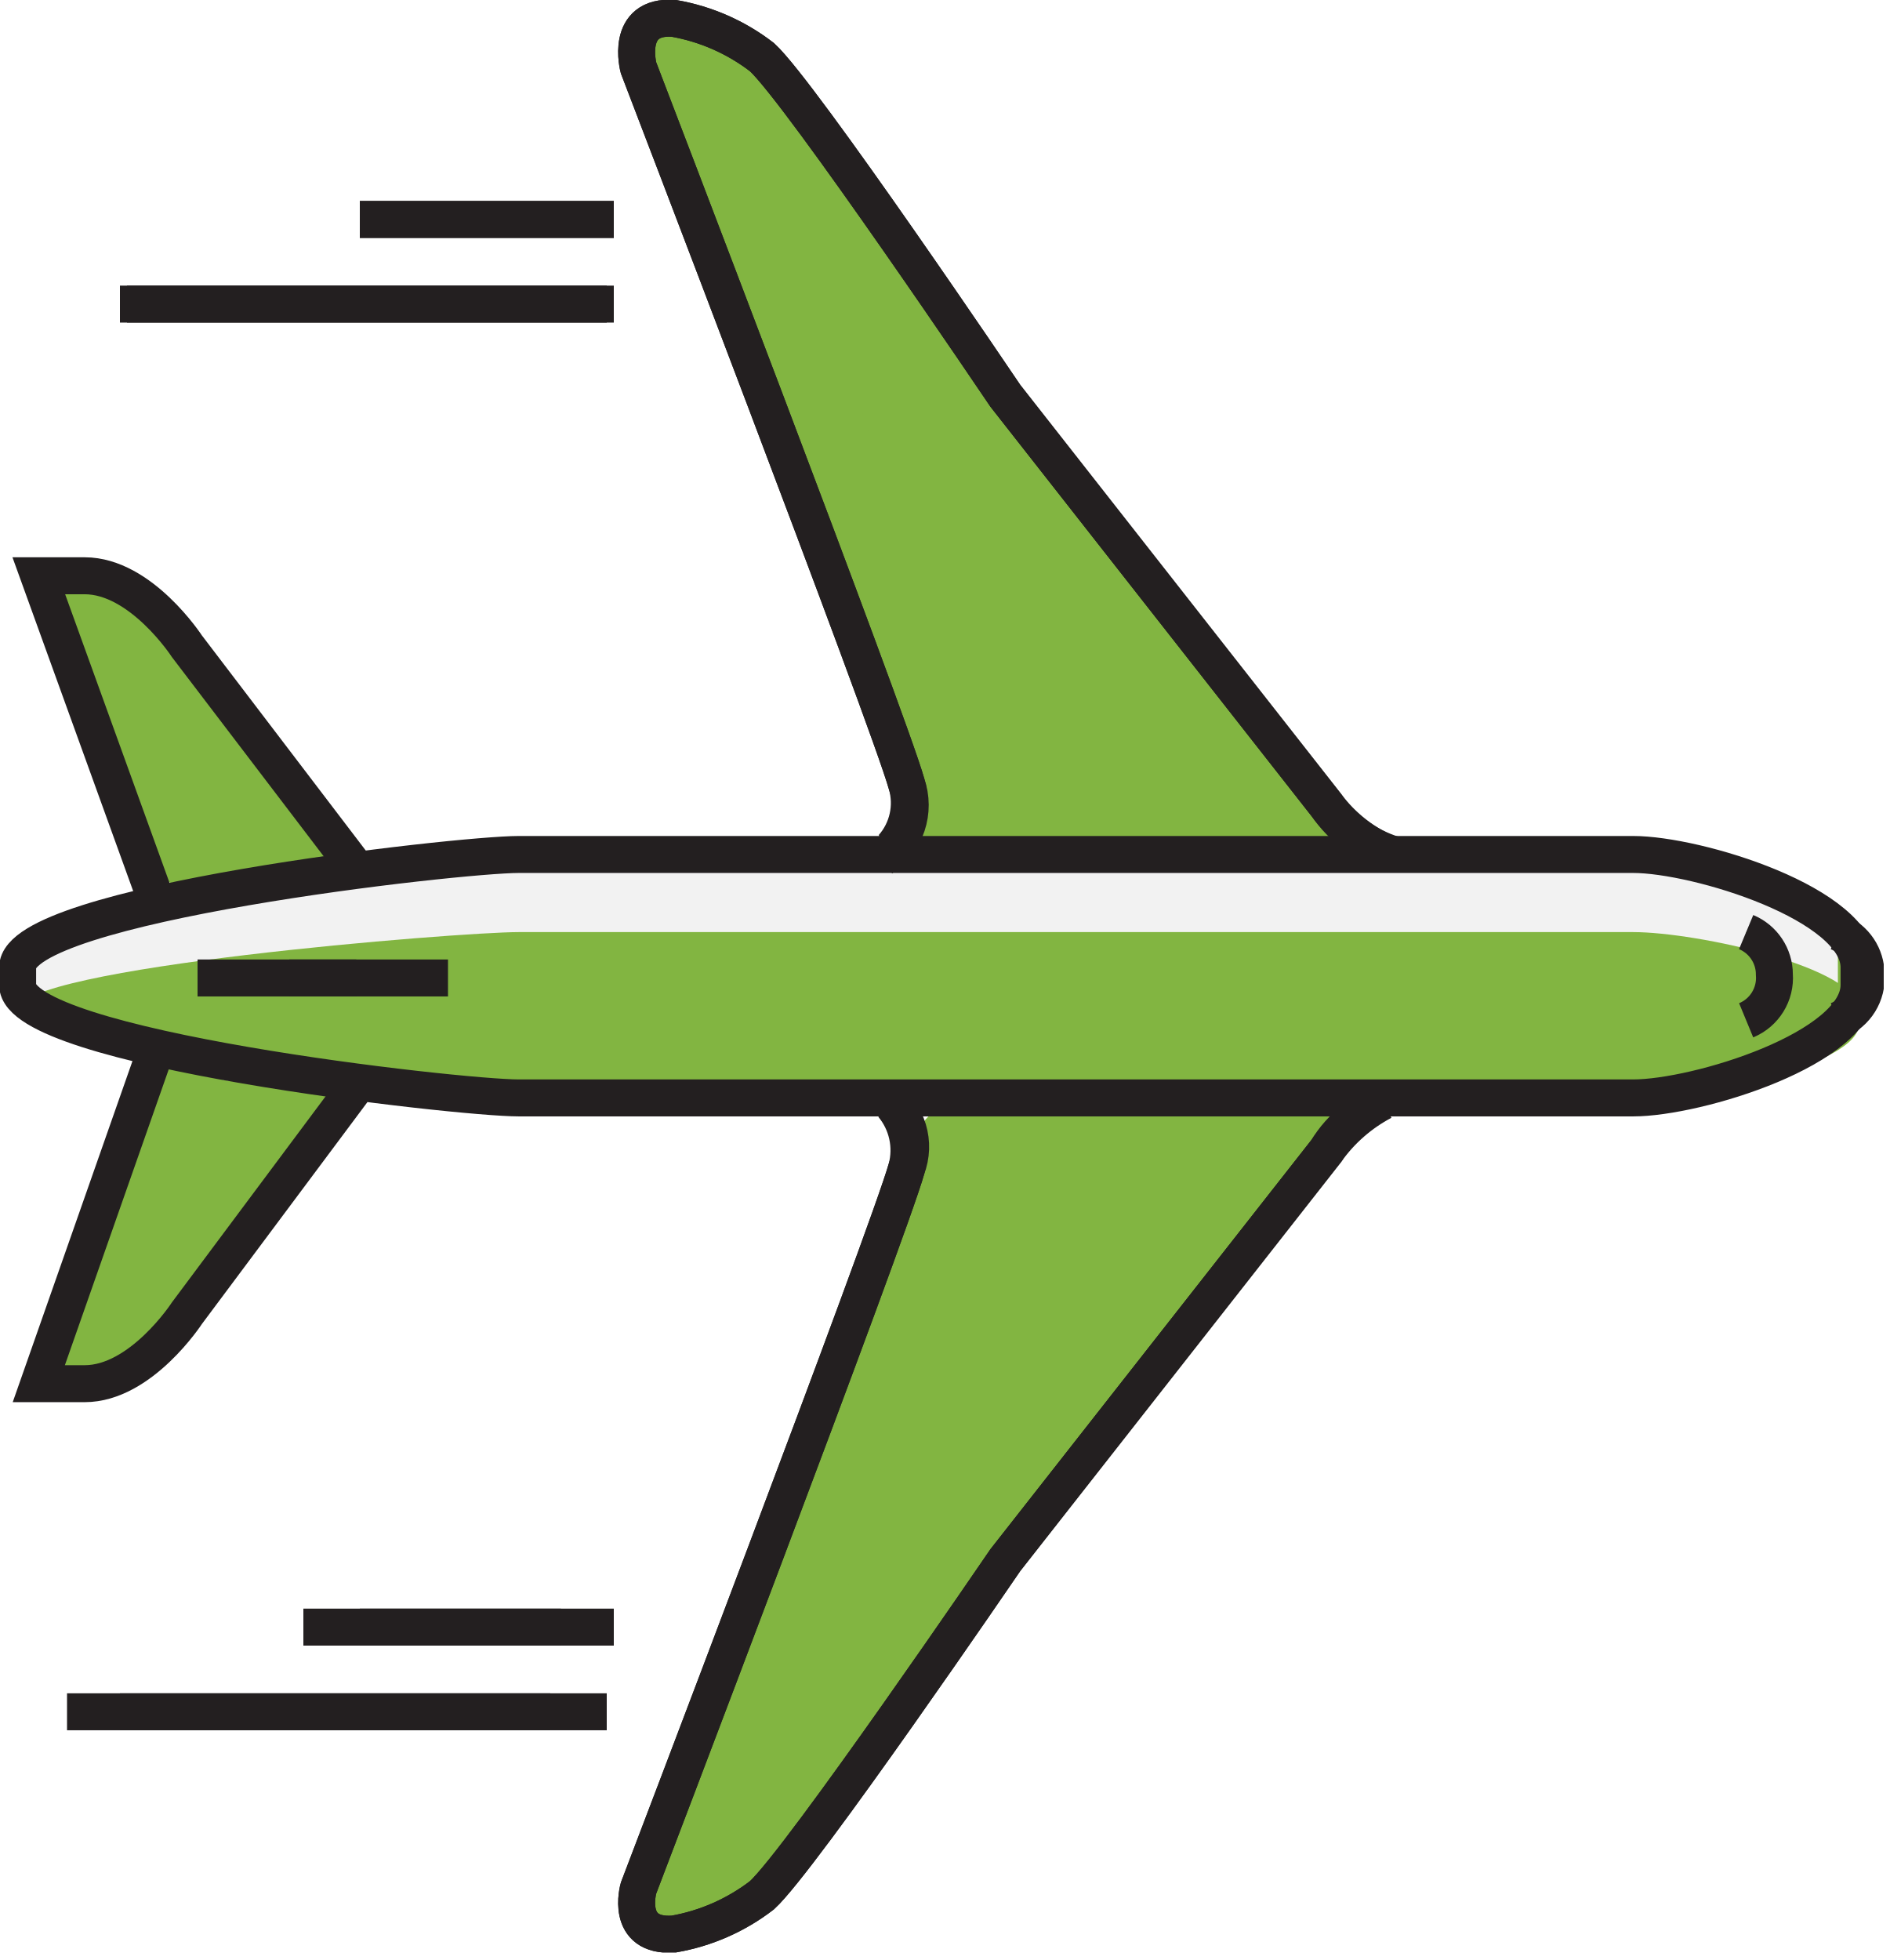
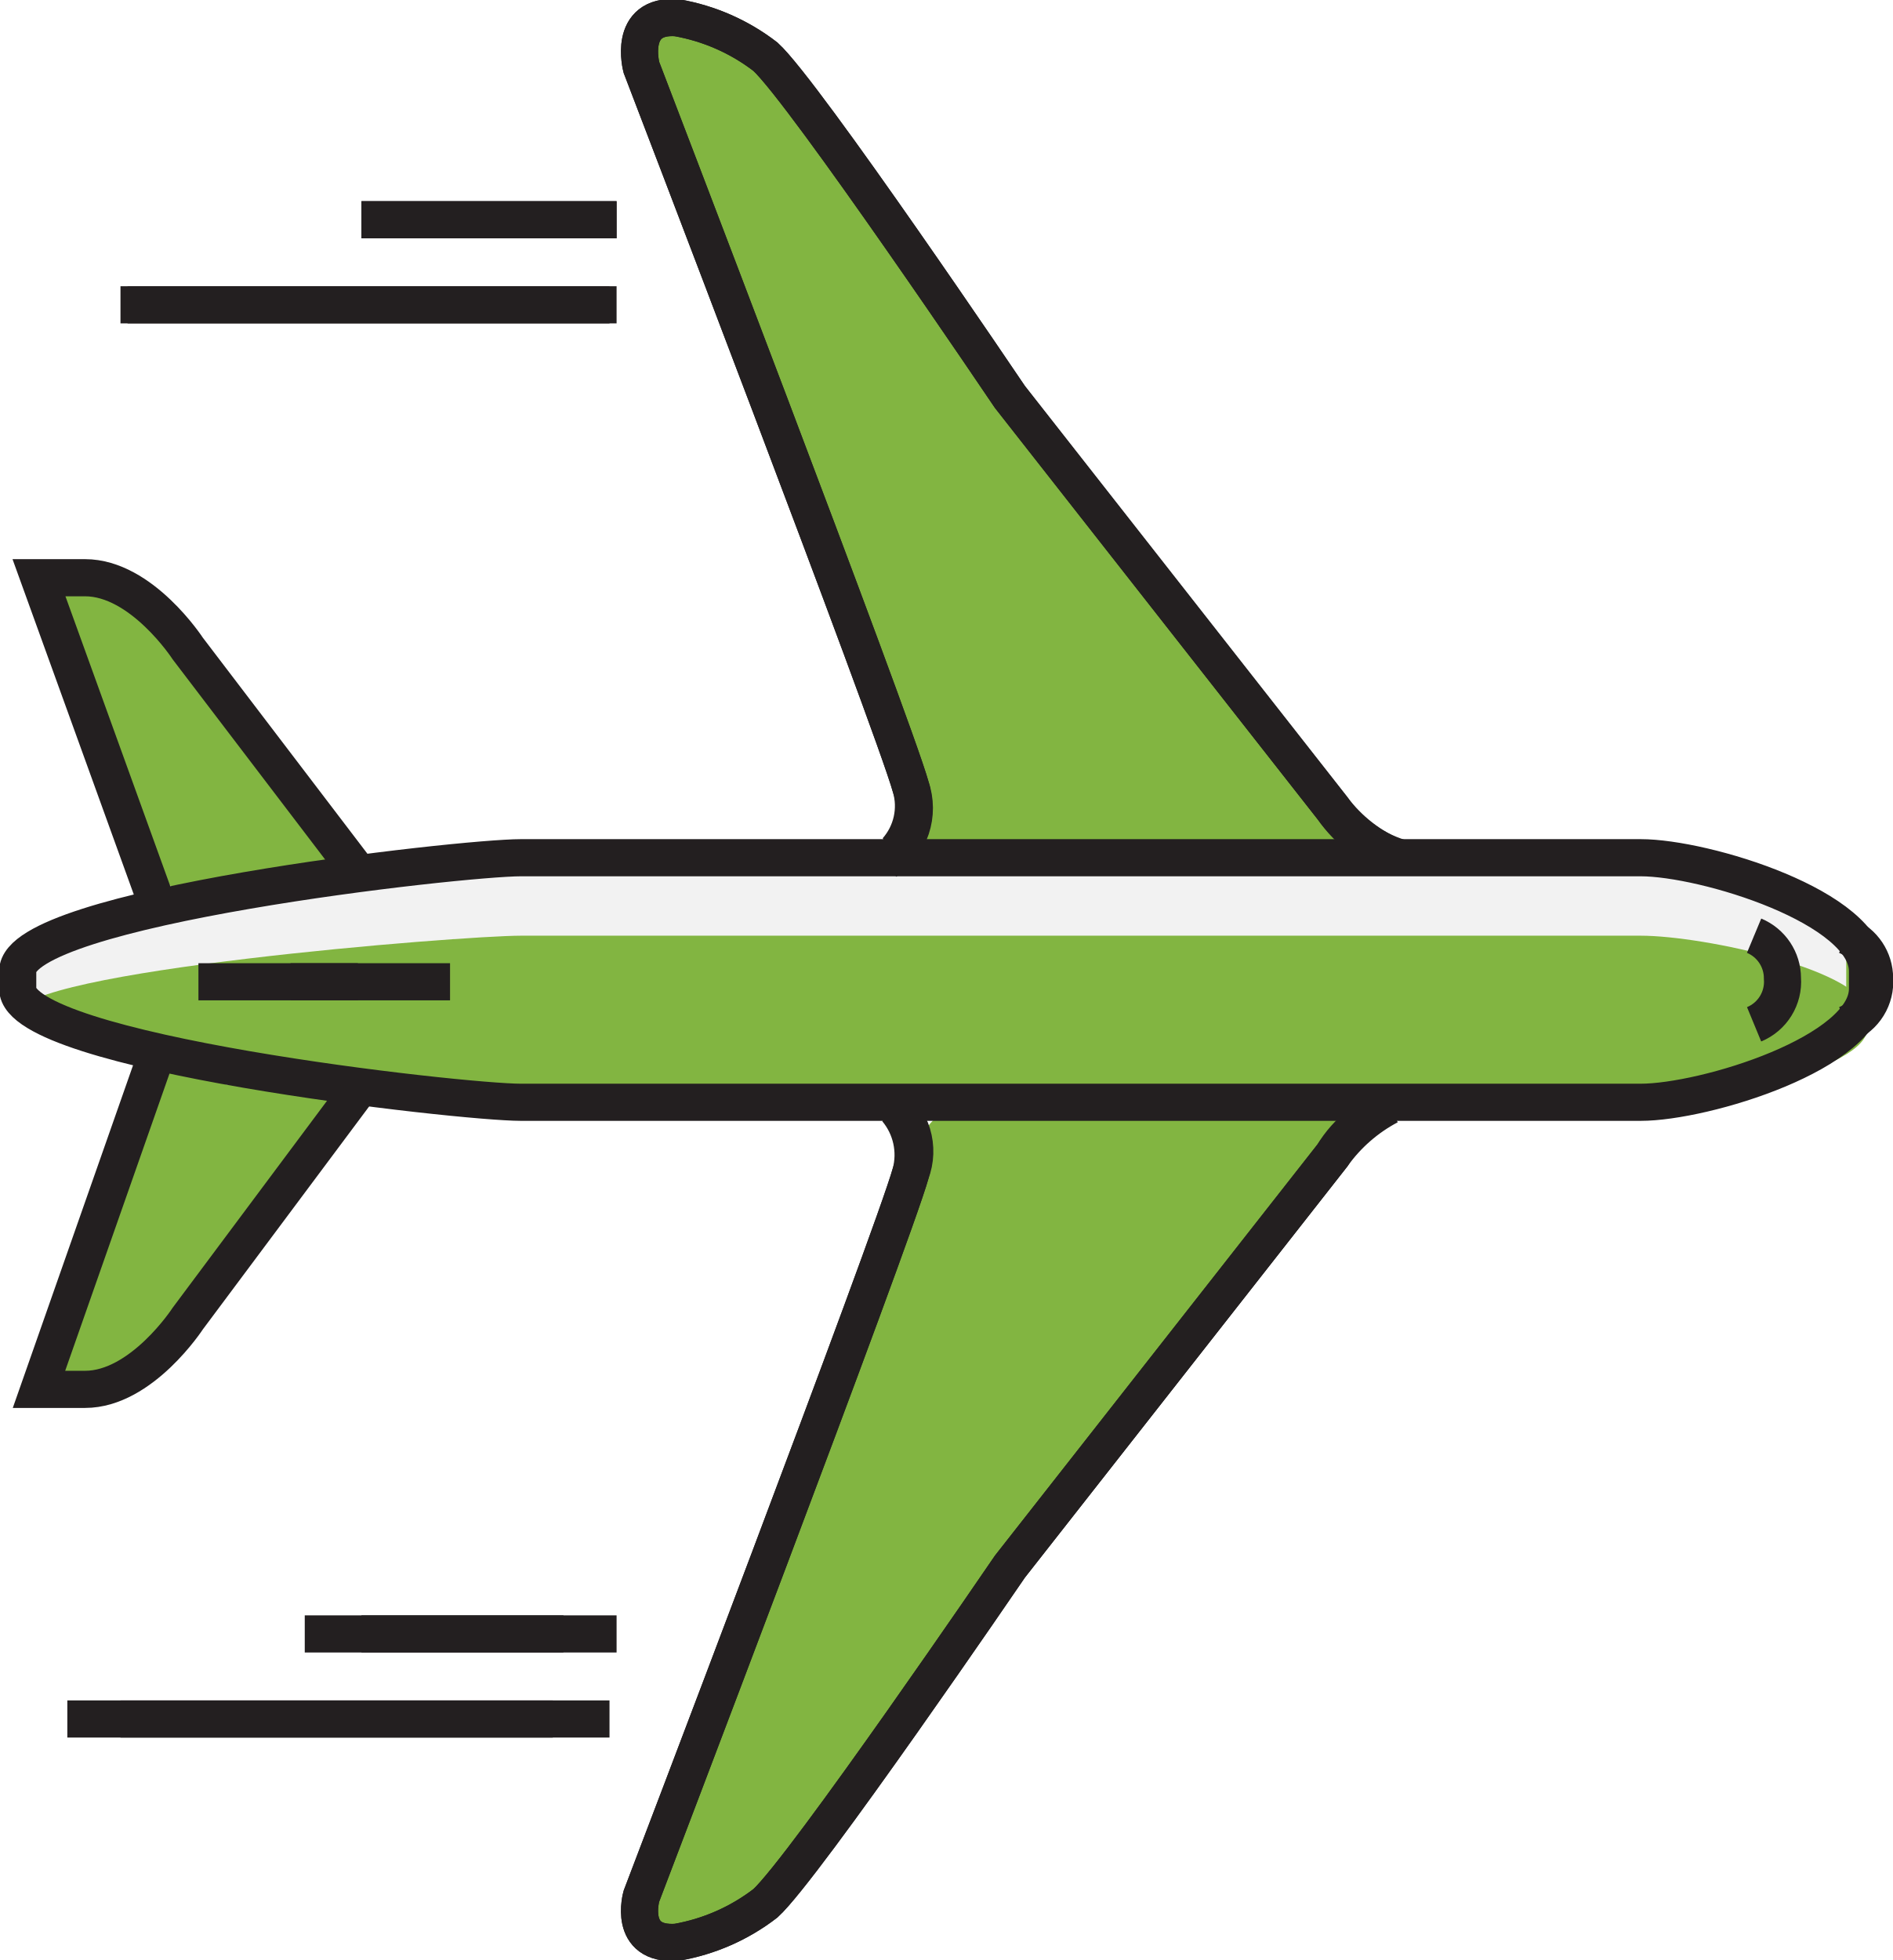
- <svg xmlns="http://www.w3.org/2000/svg" xmlns:xlink="http://www.w3.org/1999/xlink" viewBox="0 0 48.2 50">
-   <defs>
-     <symbol id="basic_icon_green" data-name="basic icon green" viewBox="0 0 53.4 55.3">
+ <svg xmlns="http://www.w3.org/2000/svg" viewBox="0 0 53.4 55.3">
+   <g id="Ebene_2" data-name="Ebene 2">
+     <g id="Leistungen">
      <path d="M51.4,26.2c-.7-.2-1-.9-1.6-1.2s-3.5-.5-5.1-.6c-5.3-.4-10.6-.2-15.9-.1-9.1.1-18,.2-27,1.9-1.9.3-1.1,3.2.8,2.9,8.7-1.7,17.4-1.7,26.2-1.8s14.9-.8,21.8,1.8C52.4,29.8,53.2,26.9,51.4,26.2Z" style="fill:#f2f2f2" />
      <path d="M28.5,22.3a104.6,104.6,0,0,0-4.1-11.9C22.8,6.9,23.1,4,20.5.9c-1.3-1.4-3.4.7-2.1,2.2S20.5,9,21.8,12a85.4,85.4,0,0,1,3.8,11.1C26.2,24.9,29.1,24.1,28.5,22.3Z" style="fill:#82b541" />
      <path d="M28.9,32.6c.1-1.9-2.9-1.9-3,0s-1.3,4-1.8,5.6-1.9,4.6-2.6,7l-.3.2A4.2,4.2,0,0,0,20,48v.2h0a1.6,1.6,0,0,0-.1,1.5A24.3,24.3,0,0,1,18,52.7c-.9,1.3.9,2.7,2.1,2.1l1.7-1a1.4,1.4,0,0,0,.5-2.1,24.9,24.9,0,0,0,3.6-9.8C27.2,38.8,28.7,35.8,28.9,32.6Z" style="fill:#82b541" />
      <path d="M8.8,22.7c-1.4-.4-1.8-2.1-2.5-3.1a1.2,1.2,0,0,0-.7-.5v-.6c-.3-.8-1.2-1.3-1.8-1.8H3.5A1,1,0,0,0,2.2,16a1.1,1.1,0,0,0-.8,1.4l.9,2.5a1.2,1.2,0,0,0,.7.7v.2c0,.4.3.7.4,1.1a1.2,1.2,0,0,0,.6,1,1.2,1.2,0,0,0,.1,1.5c1.2,1.5,2.8.4,4.4.5S10,23,8.8,22.7Z" style="fill:#82b541" />
      <path d="M8.3,30.2a1.5,1.5,0,0,0-.9.2h0l-.7.2a.8.8,0,0,1-.7-.2,1.1,1.1,0,0,0-1.6,0,1.1,1.1,0,0,0-.2,1.4,1.1,1.1,0,0,0-.4.9.8.8,0,0,0-.2.4,23.9,23.9,0,0,1-2,4.3,1.1,1.1,0,0,0,1.6,1.5,13.7,13.7,0,0,0,2.6-2.8c.5-.5.6-1.2,1-1.6s1-.7,1.3-1.3a1.3,1.3,0,0,0,.1-.6h.2C9.6,32.2,9.6,30.2,8.3,30.2Z" style="fill:#82b541" />
      <path d="M14.7,31.1,7,30.5a16.5,16.5,0,0,1-4.3-.9l-2.2-1c0-1.2,12.5-2.2,14.2-2.2H46.3c1.8,0,6.4,1,6.4,2.2V29c0,1.2-4.6,2.1-6.4,2.1Z" style="fill:#82b541" />
      <line x1="5.6" y1="27.7" x2="10.1" y2="27.7" style="fill:#82b541;stroke:#231f20;stroke-miterlimit:10;stroke-width:1.048px" />
      <line x1="1.9" y1="48.5" x2="15.6" y2="48.5" style="fill:#82b541;stroke:#231f20;stroke-miterlimit:10;stroke-width:1.048px" />
      <line x1="8.6" y1="46.1" x2="15.9" y2="46.1" style="fill:#82b541;stroke:#231f20;stroke-miterlimit:10;stroke-width:1.048px" />
      <line x1="8.2" y1="27.7" x2="12.7" y2="27.7" style="fill:#82b541;stroke:#231f20;stroke-miterlimit:10;stroke-width:1.048px" />
      <line x1="3.6" y1="8.6" x2="17.4" y2="8.6" style="fill:#82b541;stroke:#231f20;stroke-miterlimit:10;stroke-width:1.048px" />
      <path d="M52.1,26.4a1.3,1.3,0,0,1,.8,1.2,1.3,1.3,0,0,1-.8,1.3" style="fill:#82b541;stroke:#231f20;stroke-miterlimit:10;stroke-width:1.048px" />
      <line x1="3.4" y1="8.6" x2="17.2" y2="8.6" style="fill:#82b541;stroke:#231f20;stroke-miterlimit:10;stroke-width:1.048px" />
      <line x1="10.2" y1="6.2" x2="17.4" y2="6.2" style="fill:#82b541;stroke:#231f20;stroke-miterlimit:10;stroke-width:1.048px" />
      <path d="M49.5,26.4a1.3,1.3,0,0,1,.8,1.2,1.3,1.3,0,0,1-.8,1.3" style="fill:#82b541;stroke:#231f20;stroke-miterlimit:10;stroke-width:1.048px" />
      <line x1="3.4" y1="48.5" x2="17.2" y2="48.5" style="fill:#82b541;stroke:#231f20;stroke-miterlimit:10;stroke-width:1.048px" />
      <line x1="10.2" y1="46.1" x2="17.4" y2="46.1" style="fill:#82b541;stroke:#231f20;stroke-miterlimit:10;stroke-width:1.048px" />
      <line x1="10.2" y1="6.2" x2="17.4" y2="6.2" style="fill:#82b541;stroke:#231f20;stroke-miterlimit:10;stroke-width:1.048px" />
      <path d="M39.4,24.2a4.6,4.6,0,0,1-1.6-1.4L21.3,1.9s6,18.5,6.4,20.3a1.8,1.8,0,0,1-.6,2.1" style="fill:#82b541" />
      <path d="M27.4,31.3a2,2,0,0,1,.3,1.8c-.4,1.8-6.4,20.4-6.4,20.4L37.8,32.6a4.8,4.8,0,0,1,1.5-1.4" style="fill:#82b541" />
      <path d="M14.7,31.1C13,31.1.5,29.7.5,27.9v-.5c0-1.8,12.5-3.2,14.2-3.2H46.3c1.8,0,6.4,1.4,6.4,3.2v.5c0,1.8-4.6,3.2-6.4,3.2Z" style="fill:none;stroke:#231f20;stroke-miterlimit:10;stroke-width:1.048px" />
      <path d="M39.5,24.2a3.6,3.6,0,0,1-1.9-1.4L28.5,11.2s-5.8-8.6-6.9-9.6A5.7,5.7,0,0,0,19.1.5c-1.4-.1-1,1.4-1,1.4s7.1,18.5,7.6,20.3a1.9,1.9,0,0,1-.4,1.8" style="fill:none;stroke:#231f20;stroke-miterlimit:10;stroke-width:1.048px" />
      <path d="M25.1,31.1a1.7,1.7,0,0,1,.6,2c-.5,1.8-7.6,20.4-7.6,20.4s-.4,1.4,1,1.3a5.7,5.7,0,0,0,2.5-1.1c1.1-1,6.9-9.5,6.9-9.5l9.1-11.6a3.2,3.2,0,0,1,.8-.9" style="fill:none;stroke:#231f20;stroke-miterlimit:10;stroke-width:1.048px" />
      <path d="M10.1,24.6,5.3,18.3s-1.3-2-2.9-2H1.1l3.4,9.4" style="fill:none;stroke:#231f20;stroke-miterlimit:10;stroke-width:1.048px" />
      <path d="M4.4,29.8,1.1,39.2H2.4c1.6,0,2.9-2,2.9-2L10,30.9" style="fill:none;stroke:#231f20;stroke-miterlimit:10;stroke-width:1.048px" />
      <path d="M39.4,24.2a4.3,4.3,0,0,1-1.8-1.4L28.5,11.2s-5.8-8.6-6.9-9.6A5.7,5.7,0,0,0,19.1.5c-1.4-.1-1,1.4-1,1.4s7.1,18.5,7.6,20.3a1.8,1.8,0,0,1-.7,2.1" style="fill:none;stroke:#231f20;stroke-miterlimit:10;stroke-width:1.048px" />
      <path d="M25.3,31.3a2,2,0,0,1,.4,1.8c-.5,1.8-7.6,20.4-7.6,20.4s-.4,1.4,1,1.3a5.7,5.7,0,0,0,2.5-1.1c1.1-1,6.9-9.5,6.9-9.5l9.1-11.6a4.6,4.6,0,0,1,1.6-1.4" style="fill:none;stroke:#231f20;stroke-miterlimit:10;stroke-width:1.048px" />
-       <path d="M1.1,30.2" style="fill:#82b541" />
-     </symbol>
-   </defs>
-   <g id="Ebene_2" data-name="Ebene 2">
-     <g id="Leistungen">
-       <use width="53.4" height="55.34" transform="scale(0.9)" xlink:href="#basic_icon_green" />
    </g>
  </g>
</svg>
